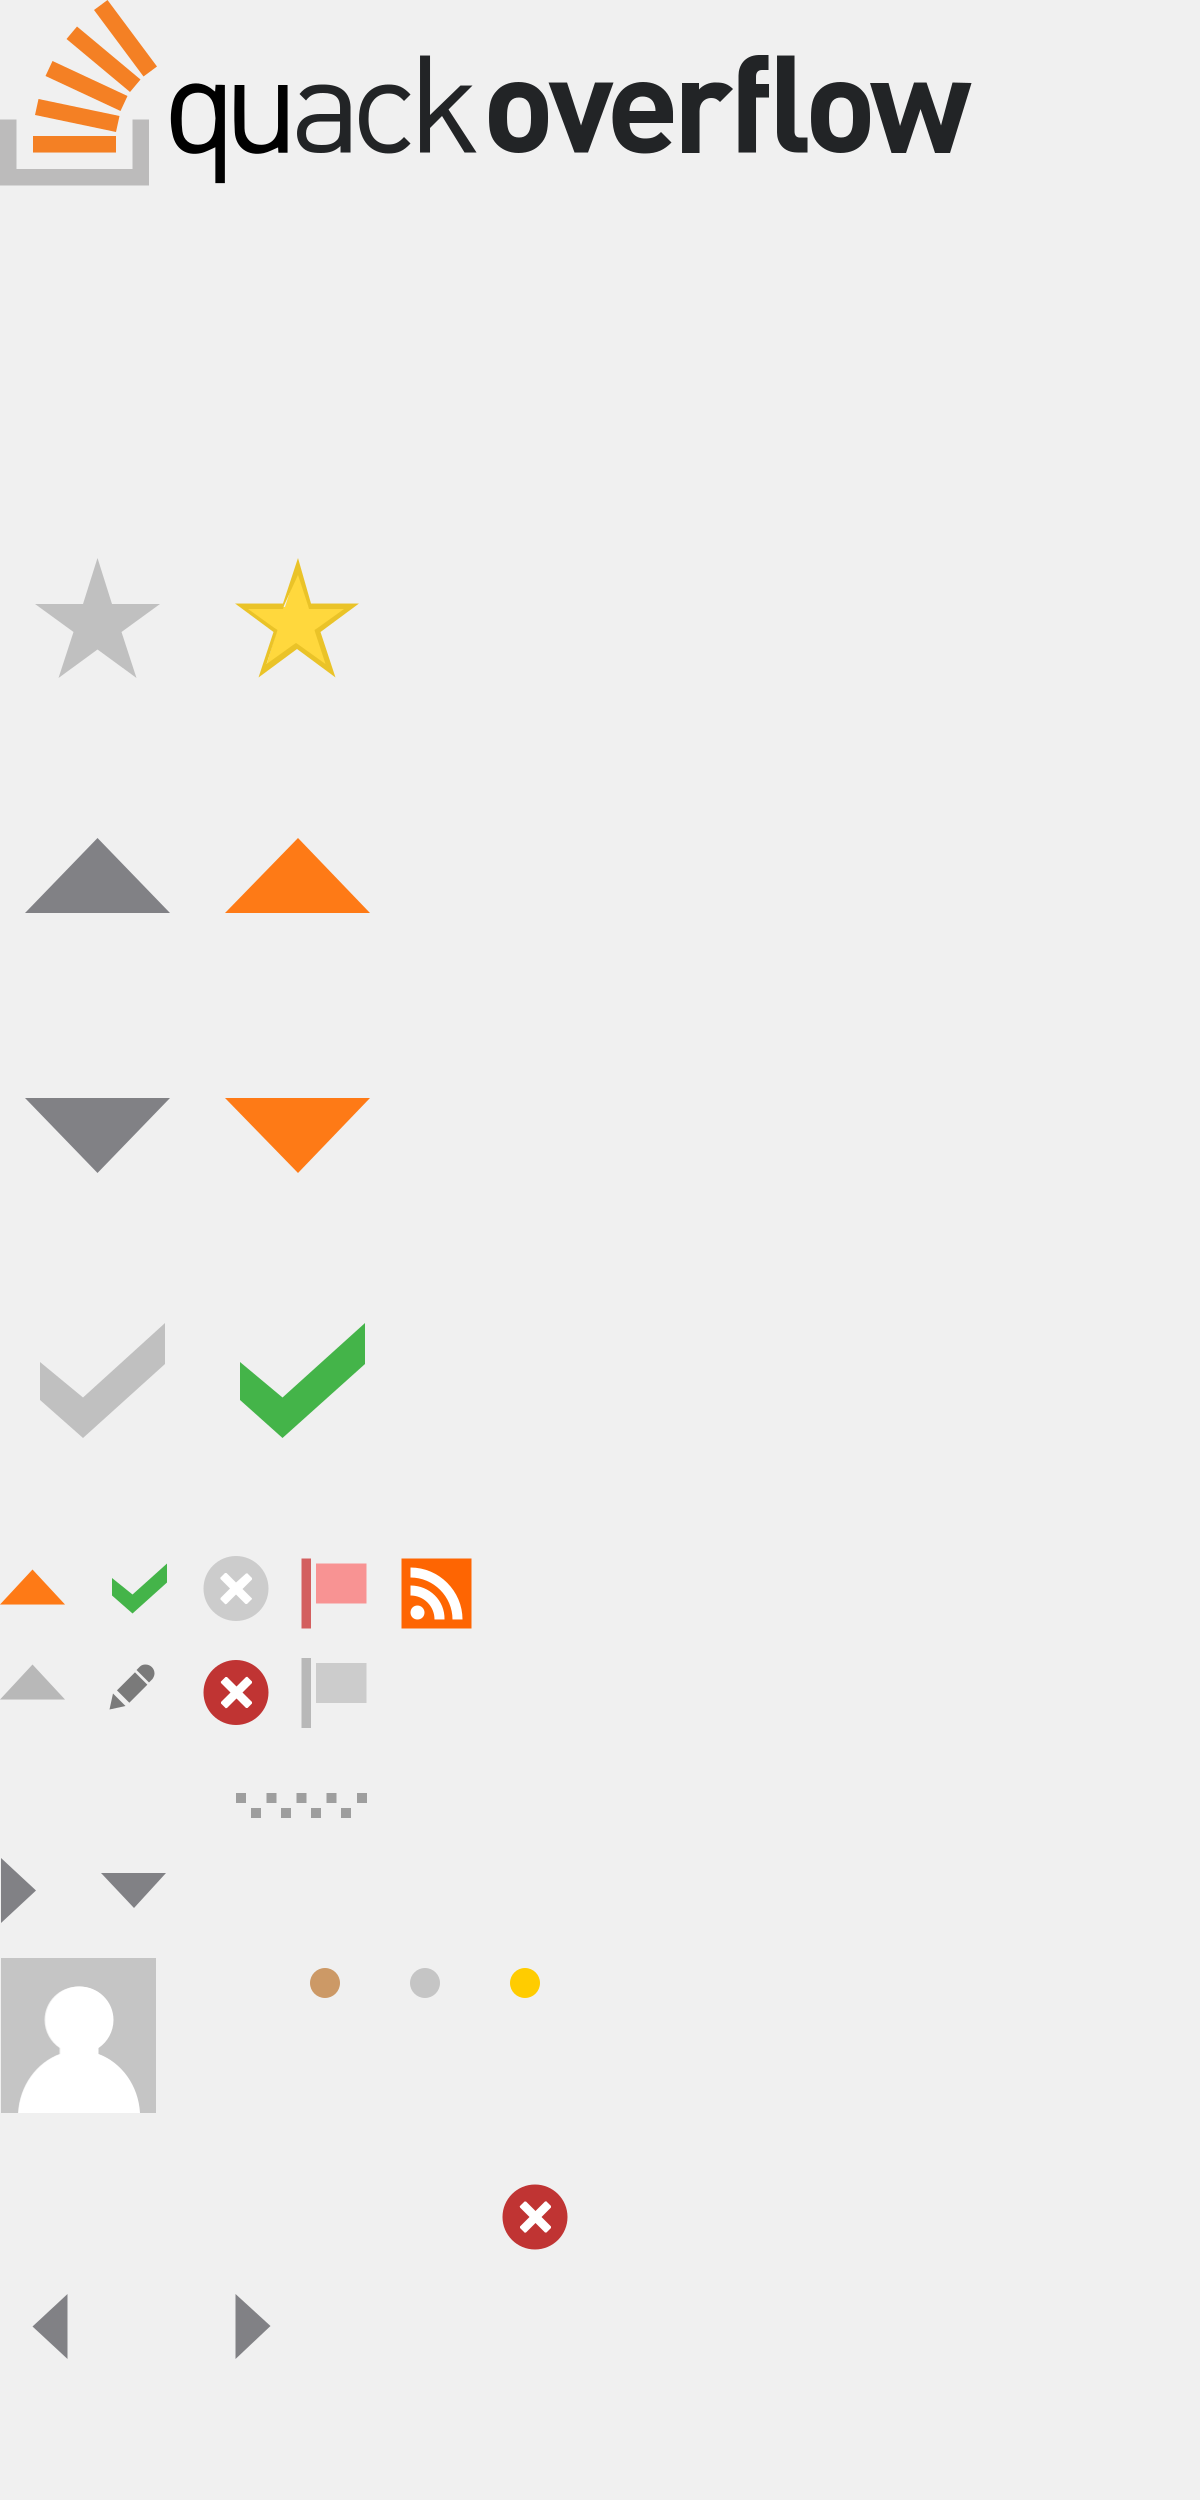
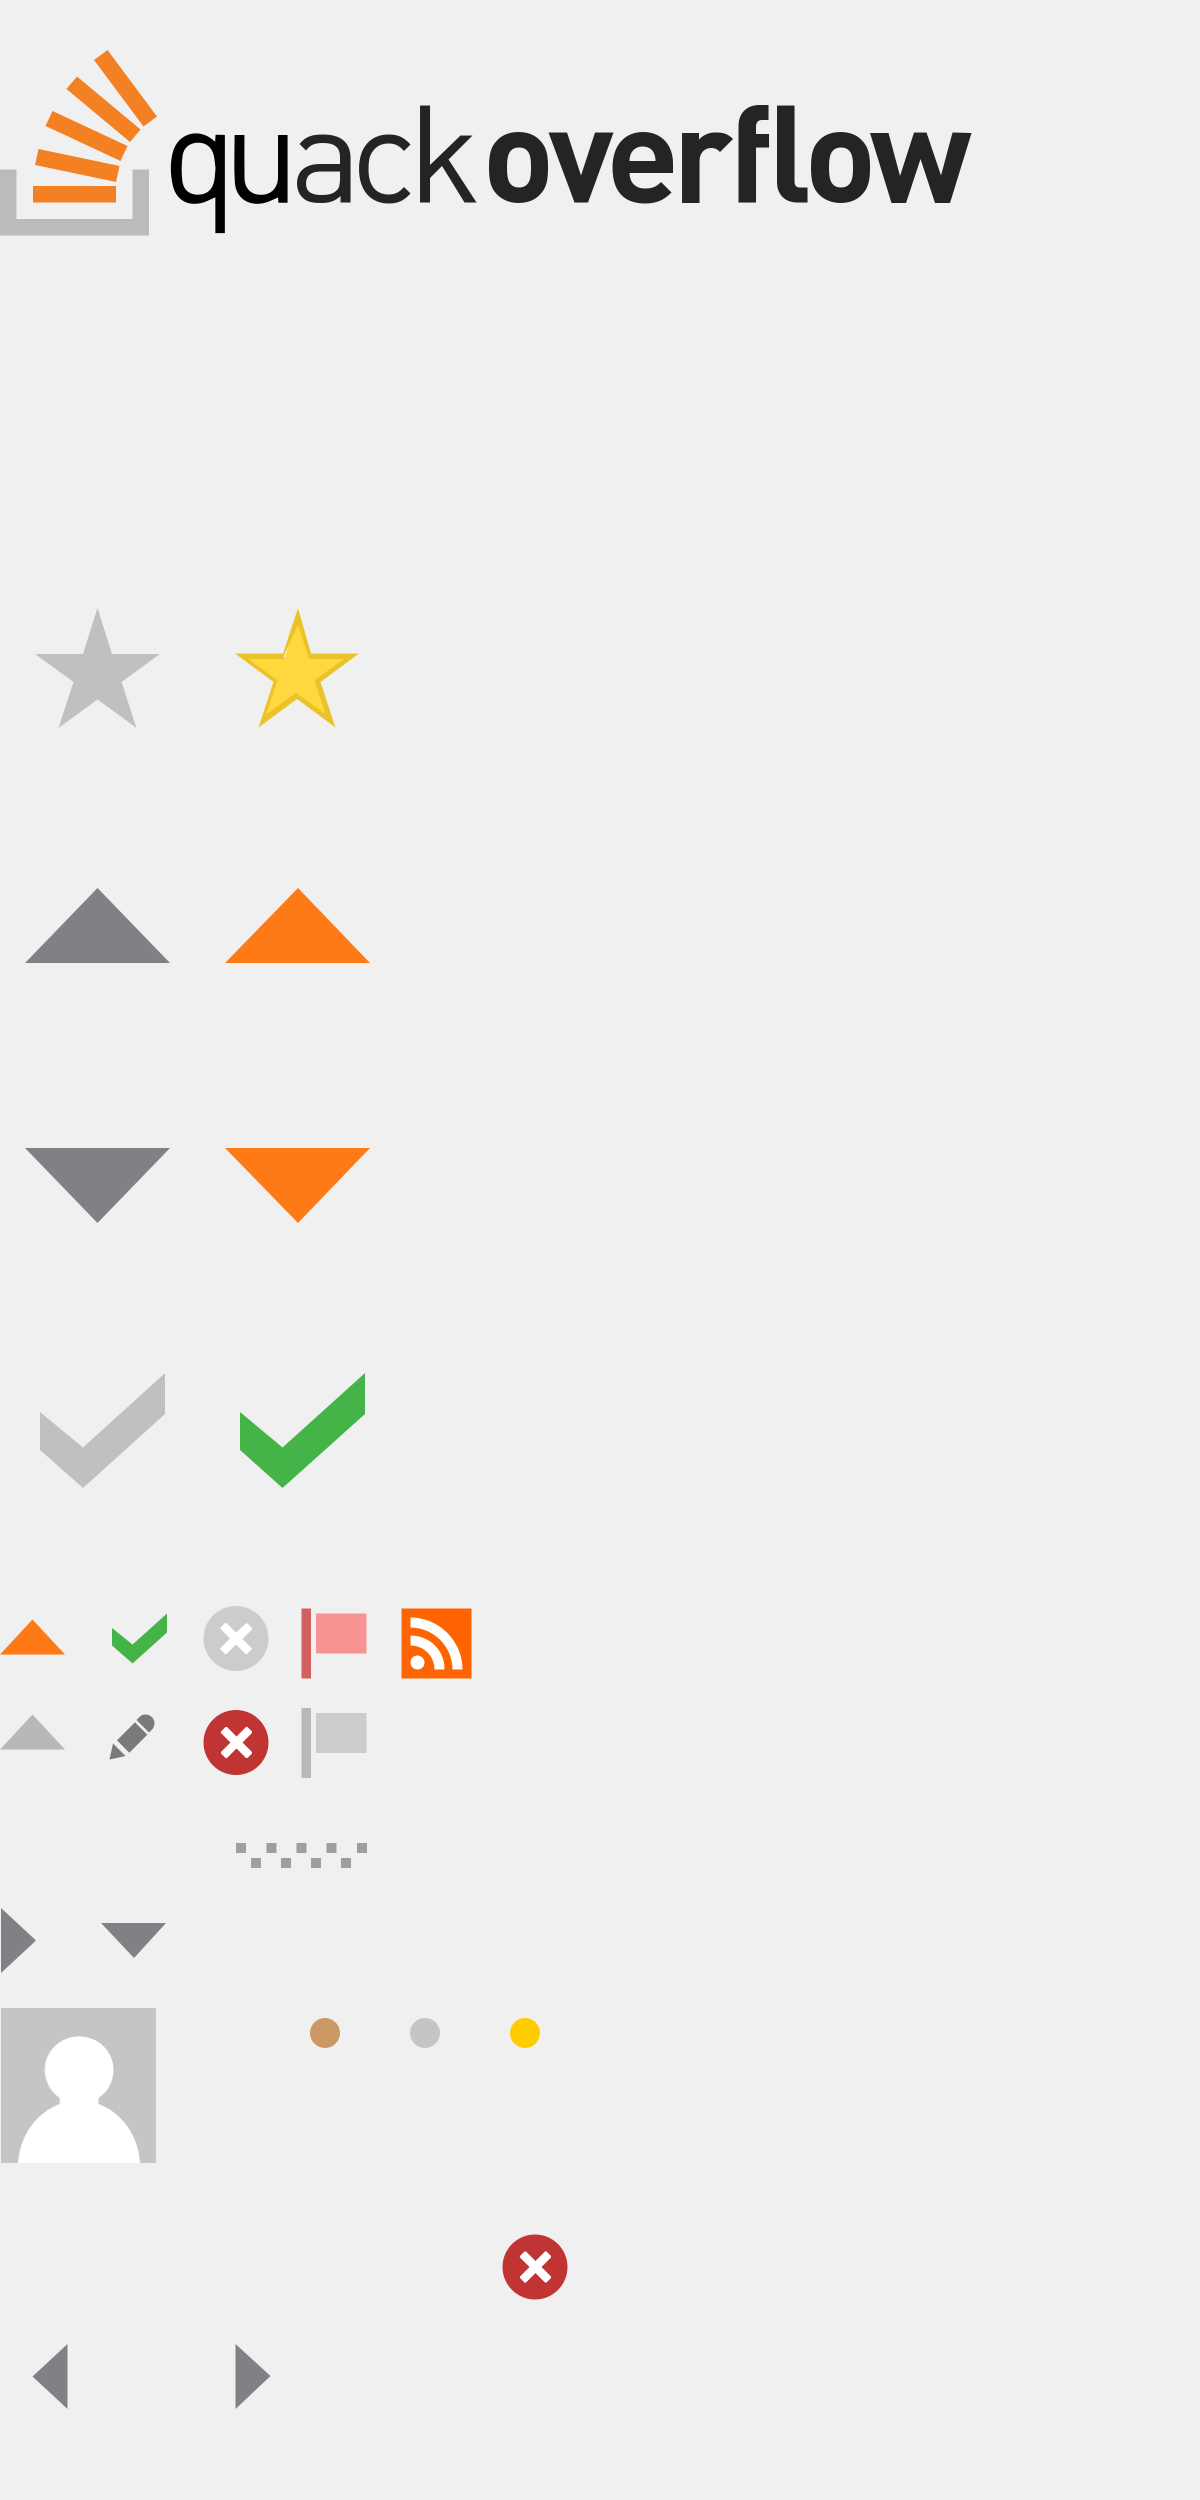
<svg xmlns="http://www.w3.org/2000/svg" width="240" height="500">
  <g>
    <g id="svg_69">
      <g id="Layer_2_1_" />
      <g id="svg_1">
        <g id="svg_2">
-           <polygon id="svg_3" points="48,272.4 48,280 56.5,287.6 73,272.8 73,264.6 56.5,279.5 " fill="#44B449" />
+           <polygon id="svg_3" points="48,282.4 48,290 56.5,297.6 73,282.8 73,274.6 56.5,289.5 " fill="#44B449" />
        </g>
        <g id="svg_4">
-           <polygon id="svg_5" points="22.4,315.6 22.4,319.1 26.5,322.7 33.4,316.5 33.4,312.7 26.5,318.9 " fill="#44B449" />
+           <polygon id="svg_5" points="22.4,325.6 22.4,329.1 26.5,332.7 33.4,326.5 33.4,322.7 26.5,328.9 " fill="#44B449" />
        </g>
        <g id="svg_6">
-           <polygon id="svg_7" points="8,272.4 8,280 16.6,287.6 33,272.8 33,264.6 16.6,279.5 " fill="#C0C0C0" />
+           <polygon id="svg_7" points="8,282.4 8,290 16.6,297.6 33,282.8 33,274.6 16.6,289.5 " fill="#C0C0C0" />
        </g>
-         <polygon id="svg_8" points="45,182.6 74,182.6 59.6,167.6 " fill="#FE7A16" />
-         <polygon id="svg_9" points="5,182.6 34,182.6 19.5,167.6 " fill="#818185" />
-         <polygon id="svg_10" points="59.6,234.6 74,219.6 45,219.6 " fill="#FE7A16" />
-         <polygon id="svg_11" points="6.5,313.9 0,320.9 13,320.9 " fill="#FE7A16" />
-         <polygon id="svg_12" points="7.2,378.1 0.2,371.6 0.2,384.6 " fill="#818185" />
-         <polygon id="svg_13" points="54.1,465.2 47.1,458.8 47.1,471.8 " fill="#818185" />
-         <polygon id="svg_14" points="6.5,465.3 13.5,471.8 13.5,458.8 " fill="#818185" />
-         <polygon id="svg_15" points="26.8,381.6 33.2,374.6 20.2,374.6 " fill="#818185" />
-         <polygon id="svg_16" points="6.5,332.9 0,339.9 13,339.9 " fill="#B8B8B8" />
-         <polygon id="svg_17" points="19.5,234.6 34,219.6 5,219.6 " fill="#818185" />
+         <polygon id="svg_8" points="45,192.6 74,192.6 59.6,177.6 " fill="#FE7A16" />
+         <polygon id="svg_9" points="5,192.6 34,192.6 19.5,177.6 " fill="#818185" />
+         <polygon id="svg_10" points="59.6,244.6 74,229.6 45,229.6 " fill="#FE7A16" />
+         <polygon id="svg_11" points="6.5,323.9 0,330.9 13,330.9 " fill="#FE7A16" />
+         <polygon id="svg_12" points="7.2,388.1 0.2,381.6 0.2,394.6 " fill="#818185" />
+         <polygon id="svg_13" points="54.1,475.2 47.1,468.8 47.1,481.8 " fill="#818185" />
+         <polygon id="svg_14" points="6.5,475.3 13.5,481.8 13.5,468.8 " fill="#818185" />
+         <polygon id="svg_15" points="26.8,391.6 33.2,384.6 20.2,384.6 " fill="#818185" />
+         <polygon id="svg_16" points="6.5,342.9 0,349.9 13,349.9 " fill="#B8B8B8" />
+         <polygon id="svg_17" points="19.5,244.6 34,229.6 5,229.6 " fill="#818185" />
        <g id="svg_18">
-           <polygon id="svg_19" points="59.6,129.4 52.9,134.3 55.3,126.2 48.7,121.4 57,121.4 59.6,113.3 62.2,121.4 70.5,121.4 63.9,126.2 66.3,134.3 " fill="#FFD83D" />
-           <path id="svg_20" d="m59.6,115l2,6.1l0.2,0.7h0.7h6.3l-5.3,3.8l-0.6,0.4l0.2,0.7l2,6.1l-5.3,-3.8l-0.6,-0.4l-0.6,0.4l-5.3,3.8l2,-6.1l0.2,-0.7l-0.6,-0.4l-5.3,-3.8h6.3h0.7l0.2,-0.7l2.8,-6.1m0,-3.4l-3,9.1h-9.6l7.7,5.7l-3,9.1l7.7,-5.7l7.7,5.7l-3,-9.1l7.7,-5.7h-9.6l-2.6,-9.1l0,0z" fill="#EAC328" />
+           <polygon id="svg_19" points="59.6,139.4 52.9,144.3 55.3,136.2 48.7,131.4 57,131.4 59.6,123.3 62.2,131.4 70.5,131.4 63.9,136.2 66.3,144.3 " fill="#FFD83D" />
+           <path id="svg_20" d="m59.6,125l2,6.1l0.2,0.7h0.7h6.3l-5.3,3.8l-0.6,0.4l0.2,0.7l2,6.1l-5.3,-3.8l-0.6,-0.4l-0.6,0.4l-5.3,3.8l2,-6.1l0.2,-0.7l-0.6,-0.4l-5.3,-3.8h6.3h0.7l0.2,-0.7l2.8,-6.1m0,-3.4l-3,9.1h-9.6l7.7,5.7l-3,9.1l7.7,-5.7l7.7,5.7l-3,-9.1l7.7,-5.7h-9.6l-2.6,-9.1l0,0z" fill="#EAC328" />
        </g>
        <g id="svg_21">
-           <polygon id="svg_22" points="19.5,111.6 22.4,120.8 32,120.8 24.3,126.4 27.3,135.6 19.5,129.9 11.7,135.6 14.7,126.4 7,120.8 16.6,120.8 " fill="#C0C0C0" />
+           <polygon id="svg_22" points="19.5,121.6 22.4,130.8 32,130.8 24.3,136.4 27.3,145.6 19.5,139.9 11.7,145.6 14.7,136.4 7,130.8 16.6,130.8 " fill="#C0C0C0" />
        </g>
-         <circle id="svg_23" r="3" cy="396.6" cx="65" fill="#CC9966" />
-         <circle id="svg_24" r="3" cy="396.6" cx="85" fill="#C5C5C5" />
-         <circle id="svg_25" r="3" cy="396.6" cx="105" fill="#FFCC00" />
-         <rect id="svg_26" height="2" width="2" fill="#9E9E9E" y="358.6" x="47.2" />
-         <rect id="svg_27" height="2" width="2" fill="#9E9E9E" y="361.6" x="50.2" />
-         <rect id="svg_28" height="2" width="2" fill="#9E9E9E" y="361.6" x="56.2" />
-         <rect id="svg_29" height="2" width="2" fill="#9E9E9E" y="361.6" x="62.2" />
-         <rect id="svg_30" height="2" width="2" fill="#9E9E9E" y="361.6" x="68.2" />
-         <rect id="svg_31" height="2" width="2" fill="#9E9E9E" y="358.6" x="53.3" />
-         <rect id="svg_32" height="2" width="2" fill="#9E9E9E" y="358.6" x="59.3" />
-         <rect id="svg_33" height="2" width="2" fill="#9E9E9E" y="358.6" x="65.3" />
-         <rect id="svg_34" height="2" width="2" fill="#9E9E9E" y="358.6" x="71.4" />
+         <circle id="svg_23" r="3" cy="406.6" cx="65" fill="#CC9966" />
+         <circle id="svg_24" r="3" cy="406.6" cx="85" fill="#C5C5C5" />
+         <circle id="svg_25" r="3" cy="406.6" cx="105" fill="#FFCC00" />
+         <rect id="svg_26" height="2" width="2" fill="#9E9E9E" y="368.6" x="47.2" />
+         <rect id="svg_27" height="2" width="2" fill="#9E9E9E" y="371.6" x="50.2" />
+         <rect id="svg_28" height="2" width="2" fill="#9E9E9E" y="371.6" x="56.2" />
+         <rect id="svg_29" height="2" width="2" fill="#9E9E9E" y="371.6" x="62.2" />
+         <rect id="svg_30" height="2" width="2" fill="#9E9E9E" y="371.6" x="68.2" />
+         <rect id="svg_31" height="2" width="2" fill="#9E9E9E" y="368.6" x="53.3" />
+         <rect id="svg_32" height="2" width="2" fill="#9E9E9E" y="368.6" x="59.3" />
+         <rect id="svg_33" height="2" width="2" fill="#9E9E9E" y="368.6" x="65.3" />
+         <rect id="svg_34" height="2" width="2" fill="#9E9E9E" y="368.6" x="71.4" />
        <g id="svg_35">
-           <path id="svg_36" d="m0.2,391.6v31h3.4c0.3,-5.5 3.7,-10.1 8.3,-11.8v-1.2c-1.8,-1.2 -3,-3.3 -3,-5.6c0,-3.7 3,-6.7 6.8,-6.7c3.8,0 6.8,3 6.8,6.7c0,2.3 -1.2,4.399 -3,5.6v1.2c4.6,1.7 8,6.3 8.3,11.8h3.4v-31h-31l0,0z" fill="#C5C5C5" />
-           <path id="svg_37" d="m3.7,422.6h24.3c-0.3,-5.5 -3.7,-10.1 -8.3,-11.8v-1.2c1.8,-1.2 3,-3.3 3,-5.6c0,-3.7 -3,-6.7 -6.8,-6.7c-3.8,0 -6.8,3 -6.8,6.7c0,2.3 1.2,4.399 3,5.6v1.2c-4.6,1.7 -8.1,6.3 -8.4,11.8z" fill="#FFFFFF" />
+           <path id="svg_36" d="m0.2,401.6v31h3.4c0.3,-5.5 3.7,-10.1 8.3,-11.8v-1.2c-1.8,-1.2 -3,-3.3 -3,-5.6c0,-3.7 3,-6.7 6.8,-6.7c3.8,0 6.8,3 6.8,6.7c0,2.3 -1.2,4.399 -3,5.6v1.2c4.6,1.7 8,6.3 8.3,11.8h3.4v-31h-31l0,0z" fill="#C5C5C5" />
+           <path id="svg_37" d="m3.7,432.6h24.3c-0.3,-5.5 -3.7,-10.1 -8.3,-11.8v-1.2c1.8,-1.2 3,-3.3 3,-5.6c0,-3.7 -3,-6.7 -6.8,-6.7c-3.8,0 -6.8,3 -6.8,6.7c0,2.3 1.2,4.399 3,5.6v1.2c-4.6,1.7 -8.1,6.3 -8.4,11.8z" fill="#FFFFFF" />
        </g>
        <g id="svg_38">
-           <rect id="svg_39" height="14" width="1.9" fill="#B8B8B8" y="331.6" x="60.3" />
-           <rect id="svg_40" height="8" width="10.1" fill="#CCCCCC" y="332.6" x="63.2" />
+           <rect id="svg_39" height="14" width="1.9" fill="#B8B8B8" y="341.6" x="60.3" />
+           <rect id="svg_40" height="8" width="10.1" fill="#CCCCCC" y="342.6" x="63.2" />
        </g>
        <g id="svg_41">
-           <rect id="svg_42" height="14" width="1.9" fill="#D35F5F" y="311.7" x="60.3" />
-           <rect id="svg_43" height="8" width="10.1" fill="#F89393" y="312.7" x="63.2" />
+           <rect id="svg_42" height="14" width="1.9" fill="#D35F5F" y="321.7" x="60.3" />
+           <rect id="svg_43" height="8" width="10.1" fill="#F89393" y="322.7" x="63.2" />
        </g>
        <g id="svg_44">
-           <rect id="svg_45" height="14" width="14" fill="#FE6502" y="311.7" x="80.3" />
-           <path id="svg_46" d="m83.5,321.1c-0.8,0 -1.4,0.6 -1.4,1.4c0,0.8 0.6,1.399 1.4,1.399s1.4,-0.6 1.4,-1.399c0,-0.7 -0.6,-1.4 -1.4,-1.4zm-1.4,-4v2c1.3,0 2.5,0.5 3.4,1.4c0.9,0.899 1.4,2.1 1.4,3.399h2c0.1,-3.799 -3,-6.799 -6.8,-6.799zm0,-3.6v2c4.6,0 8.4,3.8 8.4,8.399h2c0,-5.699 -4.7,-10.399 -10.4,-10.399z" fill="#FFFFFF" />
+           <rect id="svg_45" height="14" width="14" fill="#FE6502" y="321.7" x="80.3" />
+           <path id="svg_46" d="m83.5,331.1c-0.8,0 -1.4,0.6 -1.4,1.4c0,0.8 0.6,1.399 1.4,1.399s1.4,-0.6 1.4,-1.399c0,-0.7 -0.6,-1.4 -1.4,-1.4zm-1.4,-4v2c1.3,0 2.5,0.5 3.4,1.4c0.9,0.899 1.4,2.1 1.4,3.399h2c0.1,-3.799 -3,-6.799 -6.8,-6.799zm0,-3.6v2c4.6,0 8.4,3.8 8.4,8.399h2c0,-5.699 -4.7,-10.399 -10.4,-10.399z" fill="#FFFFFF" />
        </g>
        <g id="svg_47">
-           <polygon id="svg_48" points="22.6,338.7 21.9,341.9 25.1,341.2 " fill="#7A7A7A" />
-           <rect id="svg_49" height="5.1" width="3.5" fill="#7A7A7A" transform="matrix(0.7072,0.707,-0.707,0.7072,262.1956,86.7094) " y="341.505" x="8.829" />
-           <path id="svg_50" d="m29.1,332.9c-0.4,0 -0.8,0.101 -1.1,0.4l-0.7,0.7l2.5,2.5l0.7,-0.7c0.2,-0.3 0.4,-0.7 0.4,-1.101c0,-0.999 -0.8,-1.799 -1.8,-1.799z" fill="#7A7A7A" />
+           <polygon id="svg_48" points="22.6,348.7 21.9,351.9 25.1,351.2 " fill="#7A7A7A" />
+           <rect id="svg_49" height="5.1" width="3.5" fill="#7A7A7A" transform="matrix(0.7072,0.707,-0.707,0.7072,262.1956,86.7094) " y="348.578" x="15.899" />
+           <path id="svg_50" d="m29.1,342.9c-0.4,0 -0.8,0.101 -1.1,0.4l-0.7,0.7l2.5,2.5l0.7,-0.7c0.2,-0.3 0.4,-0.7 0.4,-1.101c0,-0.999 -0.8,-1.799 -1.8,-1.799z" fill="#7A7A7A" />
        </g>
        <g id="svg_51">
-           <circle id="svg_52" r="6.5" cy="443.4" cx="107" fill="#C03433" />
-           <path id="svg_53" d="m110.2,445.3l0,0l-1.9,-1.9l1.9,-1.899l0,0c0,0 0,0 0,-0.101c0,-0.1 0,-0.2 0,-0.2l-0.9,-0.899c-0.1,-0.101 -0.1,-0.101 -0.2,0h-0.1l0,0l-1.9,1.899l-1.9,-1.899l0,0c0,0 0,0 -0.1,0s-0.2,0 -0.2,0l-0.9,0.899c-0.1,0.101 -0.1,0.101 0,0.2v0.101l0,0l1.9,1.899l-1.9,1.9l0,0c0,0 0,0 0,0.1c0,0.101 0,0.2 0,0.2l0.9,0.9c0.1,0.1 0.1,0.1 0.2,0h0.1l0,0l1.9,-1.9l1.9,1.9l0,0c0,0 0,0 0.1,0s0.2,0 0.2,0l0.9,-0.9c0,0 0,-0.1 0,-0.3c0,0.1 0,0.1 0,0z" fill="#FFFFFF" />
+           <circle id="svg_52" r="6.5" cy="453.4" cx="107" fill="#C03433" />
+           <path id="svg_53" d="m110.2,455.3l0,0l-1.9,-1.9l1.9,-1.899l0,0c0,0 0,0 0,-0.101c0,-0.1 0,-0.2 0,-0.2l-0.9,-0.899c-0.1,-0.101 -0.1,-0.101 -0.2,0h-0.1l0,0l-1.9,1.899l-1.9,-1.899l0,0c0,0 0,0 -0.1,0s-0.2,0 -0.2,0l-0.9,0.899c-0.1,0.101 -0.1,0.101 0,0.2v0.101l0,0l1.9,1.899l-1.9,1.9l0,0c0,0 0,0 0,0.1c0,0.101 0,0.2 0,0.2l0.9,0.9c0.1,0.1 0.1,0.1 0.2,0h0.1l0,0l1.9,-1.9l1.9,1.9l0,0c0,0 0,0 0.1,0s0.2,0 0.2,0l0.9,-0.9c0,0 0,-0.1 0,-0.3c0,0.1 0,0.1 0,0z" fill="#FFFFFF" />
        </g>
        <g id="svg_54">
-           <circle id="svg_55" r="6.5" cy="338.5" cx="47.2" fill="#C03433" />
-           <path id="svg_56" d="m50.4,340.4l0,0l-1.9,-1.899l1.9,-1.9l0,0c0,0 0,0 0,-0.1c0,-0.101 0,-0.2 0,-0.2l-0.9,-0.9c-0.1,-0.1 -0.1,-0.1 -0.2,0h-0.1l0,0l-1.9,1.9l-1.9,-1.9l0,0c0,0 0,0 -0.1,0c-0.1,0 -0.2,0 -0.2,0l-0.9,0.9c-0.1,0.1 -0.1,0.1 0,0.2v0.1l0,0l1.9,1.9l-1.9,1.899l0,0c0,0 0,0 0,0.101c0,0.1 0,0.199 0,0.199l0.9,0.9c0.1,0.1 0.1,0.1 0.2,0h0.1l0,0l1.9,-1.9l1.9,1.9l0,0c0,0 0,0 0.1,0c0.1,0 0.2,0 0.2,0l0.9,-0.9c0,-0.1 0,-0.2 0,-0.3c0,0.1 0,0 0,0z" fill="#FFFFFF" />
+           <circle id="svg_55" r="6.5" cy="348.5" cx="47.2" fill="#C03433" />
+           <path id="svg_56" d="m50.4,350.4l0,0l-1.9,-1.899l1.9,-1.9l0,0c0,0 0,0 0,-0.1c0,-0.101 0,-0.2 0,-0.2l-0.9,-0.9c-0.1,-0.1 -0.1,-0.1 -0.2,0h-0.1l0,0l-1.9,1.9l-1.9,-1.9l0,0c0,0 0,0 -0.1,0c-0.1,0 -0.2,0 -0.2,0l-0.9,0.9c-0.1,0.1 -0.1,0.1 0,0.2v0.1l0,0l1.9,1.9l-1.9,1.899l0,0c0,0 0,0 0,0.101c0,0.1 0,0.199 0,0.199l0.9,0.9c0.1,0.1 0.1,0.1 0.2,0h0.1l0,0l1.9,-1.9l1.9,1.9l0,0c0,0 0,0 0.1,0c0.1,0 0.2,0 0.2,0l0.9,-0.9c0,-0.1 0,-0.2 0,-0.3c0,0.1 0,0 0,0z" fill="#FFFFFF" />
        </g>
        <g id="svg_57">
-           <circle id="svg_58" r="6.5" cy="317.7" cx="47.2" fill="#CCCCCC" />
-           <path id="svg_59" d="m50.4,319.7l0,0l-1.9,-1.899l1.9,-1.9l0,0c0,0 0,0 0,-0.1c0,-0.101 0,-0.2 0,-0.2l-0.9,-0.9c-0.1,-0.1 -0.1,-0.1 -0.2,0h-0.1l0,0l-2,1.801l-1.9,-1.9l0,0c0,0 0,0 -0.1,0c-0.1,0 -0.2,0 -0.2,0l-0.9,0.9c-0.1,0.1 -0.1,0.1 0,0.199v0.101l0,0l1.9,1.898l-1.9,1.9l0,0c0,0 0,0 0,0.1c0,0.101 0,0.2 0,0.2l0.9,0.9c0.1,0.1 0.1,0.1 0.2,0h0.1l0,0l1.9,-1.9l1.9,1.9l0,0c0,0 0,0 0.1,0c0.1,0 0.2,0 0.2,0l0.9,-0.9c0.1,-0 0.1,-0.1 0.1,-0.2l0,0z" fill="#FFFFFF" />
+           <circle id="svg_58" r="6.5" cy="327.7" cx="47.2" fill="#CCCCCC" />
+           <path id="svg_59" d="m50.4,329.7l0,0l-1.9,-1.899l1.9,-1.9l0,0c0,0 0,0 0,-0.1c0,-0.101 0,-0.2 0,-0.2l-0.9,-0.9c-0.1,-0.1 -0.1,-0.1 -0.2,0h-0.1l0,0l-2,1.801l-1.9,-1.9l0,0c0,0 0,0 -0.1,0c-0.1,0 -0.2,0 -0.2,0l-0.9,0.9c-0.1,0.1 -0.1,0.1 0,0.199v0.101l0,0l1.9,1.898l-1.9,1.9l0,0c0,0 0,0 0,0.1c0,0.101 0,0.2 0,0.2l0.9,0.9c0.1,0.1 0.1,0.1 0.2,0h0.1l0,0l1.9,-1.9l1.9,1.9l0,0c0,0 0,0 0.1,0c0.1,0 0.2,0 0.2,0l0.9,-0.9c0.1,-0 0.1,-0.1 0.1,-0.2l0,0z" fill="#FFFFFF" />
        </g>
        <g id="svg_60">
-           <path id="svg_61" d="m64.605,16.9c-2.2,0 -3.5,0.4 -4.7,1.9l1.3,1.3c0.8,-1.1 1.7,-1.5 3.4,-1.5c2.5,0 3.4,1 3.4,2.9v1.3h-4c-3,0 -4.6,1.5 -4.6,3.9c0,1.1 0.4,2.1 1,2.7c0.8,0.9 1.9,1.2 3.8,1.2c1.8,0 2.8,-0.4 3.9,-1.4v1.3h2v-9.1c-0.1,-2.9 -1.9,-4.5 -5.5,-4.5zm3.4,8.9c0,1.1 -0.2,1.9 -0.7,2.3c-0.8,0.8 -1.9,0.9 -3,0.9c-2.1,0 -3.1,-0.7 -3.1,-2.3s1,-2.4 3,-2.4h3.8v1.5l0,0zm9.7,-7.1c1.3,0 2.1,0.4 3.1,1.5l1.3,-1.3c-1.4,-1.5 -2.5,-2 -4.4,-2c-3.4,0 -5.9,2.3 -5.9,6.9c0,4.6 2.6,6.9 5.9,6.9c1.9,0 3,-0.5 4.4,-2l-1.3,-1.3c-1,1.1 -1.8,1.5 -3.1,1.5c-1.3,0 -2.4,-0.5 -3.1,-1.5c-0.6,-0.9 -0.9,-1.9 -0.9,-3.6c0,-1.7 0.2,-2.7 0.9,-3.6c0.7,-1 1.8,-1.5 3.1,-1.5zm16.8,-1.6h-2.4l-6.1,5.9v-11.9h-2v19.4h2v-4.9l2.4,-2.4l4.5,7.3h2.4l-5.6,-8.6l4.8,-4.8zm9.2,-0.7c-2.1,0 -3.5,0.8 -4.3,1.7c-1.3,1.3 -1.6,2.9 -1.6,5.4s0.3,4.1 1.6,5.4c0.9,0.9 2.3,1.7 4.3,1.7c2.1,0 3.5,-0.8 4.3,-1.7c1.3,-1.3 1.6,-2.9 1.6,-5.4s-0.3,-4.1 -1.6,-5.4c-0.8,-0.9 -2.2,-1.7 -4.3,-1.7zm1.7,10.5c-0.4,0.4 -0.9,0.6 -1.6,0.6c-0.7,0 -1.2,-0.2 -1.6,-0.6c-0.7,-0.7 -0.8,-2 -0.8,-3.4s0.1,-2.7 0.8,-3.4c0.4,-0.4 0.9,-0.6 1.6,-0.6c0.7,0 1.2,0.2 1.6,0.6c0.7,0.7 0.8,1.9 0.8,3.4s-0.1,2.7 -0.8,3.4zm13.6,-10.4l-2.8,8.6l-2.8,-8.6h-3.7l5.2,14h2.7l5.1,-14h-3.7l0,0zm9.599,-0.1c-3.6,0 -6.1,2.6 -6.1,7.1c0,5.7 3.2,7.2 6.5,7.2c2.5,0 3.9,-0.8 5.3,-2.2l-2.1,-2.1c-0.9,0.9 -1.601,1.3 -3.2,1.3c-2,0 -3.1,-1.3 -3.1,-3.1h8.699v-1.6c0.102,-3.8 -2.098,-6.6 -5.999,-6.6zm-2.699,5.8c0,-0.6 0.1,-1 0.3,-1.5c0.399,-0.8 1.2,-1.4 2.3,-1.4c1.2,0 2,0.6 2.3,1.4c0.2,0.5 0.3,0.9 0.3,1.5h-5.2l0,0zm13.9,-4.3v-1.3h-3.399v14h3.5v-8.4c0,-1.8 1.199,-2.6 2.3,-2.6c0.899,0 1.3,0.3 1.8,0.8l2.6,-2.6c-1,-1 -1.899,-1.3 -3.3,-1.3c-1.501,-0.1 -2.801,0.6 -3.501,1.4zm7.9,-2.8v15.4h3.5v-11h2.6v-2.7h-2.6v-1.5c0,-0.8 0.399,-1.3 1.2,-1.3h1.3v-3h-2c-2.8,0.1 -4,2.1 -4,4.1zm20.399,1.3c-2.1,0 -3.5,0.8 -4.3,1.7c-1.3,1.3 -1.6,2.9 -1.6,5.4s0.3,4.1 1.6,5.4c0.9,0.9 2.3,1.7 4.3,1.7c2.101,0 3.5,-0.8 4.301,-1.7c1.3,-1.3 1.6,-2.9 1.6,-5.4s-0.3,-4.1 -1.6,-5.4c-0.801,-0.9 -2.2,-1.7 -4.301,-1.7zm1.701,10.5c-0.399,0.4 -0.899,0.6 -1.6,0.6s-1.2,-0.2 -1.601,-0.6c-0.699,-0.7 -0.8,-2 -0.8,-3.4s0.101,-2.7 0.8,-3.4c0.4,-0.4 0.9,-0.6 1.601,-0.6s1.2,0.2 1.6,0.6c0.7,0.7 0.8,1.9 0.8,3.4s-0.1,2.7 -0.8,3.4zm20.7,-10.4l-2.3,8.6l-2.9,-8.6h-2.5l-2.8,8.7l-2.3,-8.6h-3.7l4.3,14h2.9l2.899,-8.8l2.9,8.8h3l4.3,-14l-3.799,-0.1l0,0zm-31.6,9.8v-15.2h-3.5v15.4c0,2 1.199,4 4.1,4h2v-3h-1.3c-0.9,0.1 -1.3,-0.4 -1.3,-1.2z" fill="#222426" />
-           <polygon id="svg_62" points="26.5,33.8 26.5,23.9 29.8,23.9 29.8,37.1 0,37.1 0,23.9 3.3,23.9 3.3,33.8 " fill="#BCBBBB" />
-           <path id="svg_63" d="m7,23l16.2,3.4l0.7,-3.2l-16.2,-3.4l-0.7,3.2zm2.1,-7.8l15,7l1.4,-3l-15,-7l-1.4,3zm4.2,-7.4l12.7,10.6l2.1,-2.5l-12.7,-10.6l-2.1,2.5zm8.2,-7.8l-2.7,2l9.9,13.3l2.7,-2l-9.9,-13.3zm-14.9,30.5h16.6v-3.3h-16.6v3.3l0,0z" fill="#F48024" />
+           <path id="svg_61" d="m64.605,26.9c-2.2,0 -3.5,0.4 -4.7,1.9l1.3,1.3c0.8,-1.1 1.7,-1.5 3.4,-1.5c2.5,0 3.4,1 3.4,2.9v1.3h-4c-3,0 -4.6,1.5 -4.6,3.9c0,1.1 0.4,2.1 1,2.7c0.8,0.9 1.9,1.2 3.8,1.2c1.8,0 2.8,-0.4 3.9,-1.4v1.3h2v-9.1c-0.1,-2.9 -1.9,-4.5 -5.5,-4.5zm3.4,8.9c0,1.1 -0.2,1.9 -0.7,2.3c-0.8,0.8 -1.9,0.9 -3,0.9c-2.1,0 -3.1,-0.7 -3.1,-2.3s1,-2.4 3,-2.4h3.8v1.5l0,0zm9.7,-7.1c1.3,0 2.1,0.4 3.1,1.5l1.3,-1.3c-1.4,-1.5 -2.5,-2 -4.4,-2c-3.4,0 -5.9,2.3 -5.9,6.9c0,4.6 2.6,6.9 5.9,6.9c1.9,0 3,-0.5 4.4,-2l-1.3,-1.3c-1,1.1 -1.8,1.5 -3.1,1.5c-1.3,0 -2.4,-0.5 -3.1,-1.5c-0.6,-0.9 -0.9,-1.9 -0.9,-3.6c0,-1.7 0.2,-2.7 0.9,-3.6c0.7,-1 1.8,-1.5 3.1,-1.5zm16.8,-1.6h-2.4l-6.1,5.9v-11.9h-2v19.4h2v-4.9l2.4,-2.4l4.5,7.3h2.4l-5.6,-8.6l4.8,-4.8zm9.2,-0.7c-2.1,0 -3.5,0.8 -4.3,1.7c-1.3,1.3 -1.6,2.9 -1.6,5.4s0.3,4.1 1.6,5.4c0.9,0.9 2.3,1.7 4.3,1.7c2.1,0 3.5,-0.8 4.3,-1.7c1.3,-1.3 1.6,-2.9 1.6,-5.4s-0.3,-4.1 -1.6,-5.4c-0.8,-0.9 -2.2,-1.7 -4.3,-1.7zm1.7,10.5c-0.4,0.4 -0.9,0.6 -1.6,0.6c-0.7,0 -1.2,-0.2 -1.6,-0.6c-0.7,-0.7 -0.8,-2 -0.8,-3.4s0.1,-2.7 0.8,-3.4c0.4,-0.4 0.9,-0.6 1.6,-0.6c0.7,0 1.2,0.2 1.6,0.6c0.7,0.7 0.8,1.9 0.8,3.4s-0.1,2.7 -0.8,3.4zm13.6,-10.4l-2.8,8.6l-2.8,-8.6h-3.7l5.2,14h2.7l5.1,-14h-3.7l0,0zm9.599,-0.1c-3.6,0 -6.1,2.6 -6.1,7.1c0,5.7 3.2,7.2 6.5,7.2c2.5,0 3.9,-0.8 5.3,-2.2l-2.1,-2.1c-0.9,0.9 -1.601,1.3 -3.2,1.3c-2,0 -3.1,-1.3 -3.1,-3.1h8.699v-1.6c0.102,-3.8 -2.098,-6.6 -5.999,-6.6zm-2.699,5.8c0,-0.6 0.1,-1 0.3,-1.5c0.399,-0.8 1.2,-1.4 2.3,-1.4c1.2,0 2,0.6 2.3,1.4c0.2,0.5 0.3,0.9 0.3,1.5h-5.2l0,0zm13.9,-4.3v-1.3h-3.399v14h3.5v-8.4c0,-1.8 1.199,-2.6 2.3,-2.6c0.899,0 1.3,0.3 1.8,0.8l2.6,-2.6c-1,-1 -1.899,-1.3 -3.3,-1.3c-1.501,-0.1 -2.801,0.6 -3.501,1.4zm7.9,-2.8v15.4h3.5v-11h2.6v-2.7h-2.6v-1.5c0,-0.8 0.399,-1.3 1.2,-1.3h1.3v-3h-2c-2.8,0.1 -4,2.1 -4,4.1zm20.399,1.3c-2.1,0 -3.5,0.8 -4.3,1.7c-1.3,1.3 -1.6,2.9 -1.6,5.4s0.3,4.1 1.6,5.4c0.9,0.9 2.3,1.7 4.3,1.7c2.101,0 3.5,-0.8 4.301,-1.7c1.3,-1.3 1.6,-2.9 1.6,-5.4s-0.3,-4.1 -1.6,-5.4c-0.801,-0.9 -2.2,-1.7 -4.301,-1.7zm1.701,10.5c-0.399,0.4 -0.899,0.6 -1.6,0.6s-1.2,-0.2 -1.601,-0.6c-0.699,-0.7 -0.8,-2 -0.8,-3.4s0.101,-2.7 0.8,-3.4c0.4,-0.4 0.9,-0.6 1.601,-0.6s1.2,0.2 1.6,0.6c0.7,0.7 0.8,1.9 0.8,3.4s-0.1,2.7 -0.8,3.4zm20.7,-10.4l-2.3,8.6l-2.9,-8.6h-2.5l-2.8,8.7l-2.3,-8.6h-3.7l4.3,14h2.9l2.899,-8.8l2.9,8.8h3l4.3,-14l-3.799,-0.1l0,0zm-31.6,9.8v-15.2h-3.5v15.4c0,2 1.199,4 4.1,4h2v-3h-1.3c-0.9,0.1 -1.3,-0.4 -1.3,-1.2z" fill="#222426" />
+           <polygon id="svg_62" points="26.5,43.8 26.5,33.9 29.8,33.9 29.8,47.1 0,47.1 0,33.9 3.3,33.9 3.3,43.8 " fill="#BCBBBB" />
+           <path id="svg_63" d="m7,33l16.2,3.4l0.7,-3.2l-16.2,-3.4l-0.7,3.2zm2.1,-7.8l15,7l1.4,-3l-15,-7l-1.4,3zm4.2,-7.4l12.7,10.6l2.1,-2.5l-12.7,-10.6l-2.1,2.5zm8.2,-7.8l-2.7,2l9.9,13.3l2.7,-2l-9.9,-13.3zm-14.9,30.5h16.6v-3.3h-16.6v3.3l0,0z" fill="#F48024" />
        </g>
      </g>
      <g id="OoRZWY_1_">
        <g id="svg_64">
-           <path id="svg_65" d="m37.966,36.633c0,-6.588 0,-13.087 0,-19.638c-0.331,-0.015 -0.612,-0.034 -0.893,-0.039c-0.31,-0.007 -0.621,-0.002 -0.962,-0.002c-0.037,0.488 -0.067,0.89 -0.102,1.364c-0.172,-0.123 -0.246,-0.166 -0.308,-0.221c-2.936,-2.646 -7.157,-1.45 -8.146,2.352c-0.559,2.15 -0.494,4.351 -0.031,6.509c0.617,2.873 2.749,4.275 5.635,3.675c0.984,-0.205 1.896,-0.762 2.904,-1.186c0,2.318 0,4.744 0,7.187c0.681,-0.001 1.249,-0.001 1.903,-0.001zm18.645,-19.639c0,0.412 0,0.728 0,1.042c0,2.45 0.014,4.9 -0.004,7.35c-0.018,2.503 -1.761,3.933 -4.224,3.495c-1.471,-0.261 -2.454,-1.47 -2.48,-3.194c-0.041,-2.593 -0.018,-5.188 -0.021,-7.782c0,-0.303 0,-0.607 0,-0.9c-0.728,0 -1.322,0 -1.96,0c0,3.185 -0.156,6.329 0.043,9.451c0.2,3.131 2.663,4.828 5.771,4.172c0.996,-0.21 1.922,-0.755 2.88,-1.147c0.018,0.276 0.042,0.666 0.067,1.072c0.642,0 1.232,0 1.828,0c0,-4.553 0,-9.053 0,-13.559c-0.651,0 -1.218,0 -1.9,0z" fill="none" />
-           <path id="svg_66" d="m44.973,36.633c-0.654,0 -1.222,0 -1.901,0c0,-2.443 0,-4.869 0,-7.187c-1.008,0.423 -1.919,0.98 -2.904,1.186c-2.887,0.601 -5.019,-0.802 -5.635,-3.675c-0.463,-2.158 -0.528,-4.358 0.031,-6.509c0.989,-3.802 5.21,-4.998 8.146,-2.352c0.062,0.056 0.136,0.098 0.308,0.221c0.035,-0.474 0.065,-0.876 0.102,-1.364c0.341,0 0.652,-0.005 0.962,0.002c0.281,0.005 0.562,0.024 0.893,0.039c-0.002,6.552 -0.002,13.051 -0.002,19.639zm-1.873,-12.989c-0.098,-0.758 -0.137,-1.685 -0.349,-2.57c-0.401,-1.672 -1.546,-2.549 -3.138,-2.54c-1.573,0.009 -2.866,0.906 -3.094,2.573c-0.229,1.683 -0.256,3.44 -0.048,5.124c0.225,1.821 1.475,2.726 3.131,2.71c1.772,-0.017 2.903,-0.967 3.252,-2.818c0.142,-0.759 0.157,-1.542 0.246,-2.479z" clip-rule="evenodd" fill-rule="evenodd" />
-           <path id="svg_67" d="m55.61,16.994c0.682,0 1.25,0 1.901,0c0,4.506 0,9.006 0,13.559c-0.596,0 -1.186,0 -1.828,0c-0.025,-0.406 -0.05,-0.795 -0.067,-1.072c-0.958,0.392 -1.884,0.937 -2.88,1.147c-3.108,0.655 -5.571,-1.041 -5.771,-4.172c-0.199,-3.122 -0.043,-6.267 -0.043,-9.451c0.638,0 1.232,0 1.96,0c0,0.293 0,0.597 0,0.9c0.004,2.594 -0.019,5.189 0.021,7.782c0.027,1.725 1.009,2.933 2.48,3.194c2.463,0.438 4.206,-0.992 4.224,-3.495c0.018,-2.45 0.004,-4.9 0.004,-7.35c-0.001,-0.315 -0.001,-0.63 -0.001,-1.042z" clip-rule="evenodd" fill-rule="evenodd" />
-           <path id="svg_68" d="m36.093,23.644c-0.089,0.938 -0.104,1.72 -0.247,2.479c-0.35,1.851 -1.48,2.801 -3.252,2.818c-1.656,0.016 -2.906,-0.889 -3.131,-2.71c-0.208,-1.684 -0.181,-3.441 0.048,-5.124c0.228,-1.667 1.521,-2.563 3.094,-2.573c1.592,-0.009 2.737,0.867 3.138,2.54c0.213,0.885 0.252,1.812 0.35,2.57z" fill="none" clip-rule="evenodd" fill-rule="evenodd" />
+           <path id="svg_65" d="m37.966,46.633c0,-6.588 0,-13.087 0,-19.638c-0.331,-0.015 -0.612,-0.034 -0.893,-0.039c-0.31,-0.007 -0.621,-0.002 -0.962,-0.002c-0.037,0.488 -0.067,0.89 -0.102,1.364c-0.172,-0.123 -0.246,-0.166 -0.308,-0.221c-2.936,-2.646 -7.157,-1.45 -8.146,2.352c-0.559,2.15 -0.494,4.351 -0.031,6.509c0.617,2.873 2.749,4.275 5.635,3.675c0.984,-0.205 1.896,-0.762 2.904,-1.186c0,2.318 0,4.744 0,7.187c0.681,-0.001 1.249,-0.001 1.903,-0.001zm18.645,-19.639c0,0.412 0,0.728 0,1.042c0,2.45 0.014,4.9 -0.004,7.35c-0.018,2.503 -1.761,3.933 -4.224,3.495c-1.471,-0.261 -2.454,-1.47 -2.48,-3.194c-0.041,-2.593 -0.018,-5.188 -0.021,-7.782c0,-0.303 0,-0.607 0,-0.9c-0.728,0 -1.322,0 -1.96,0c0,3.185 -0.156,6.329 0.043,9.451c0.2,3.131 2.663,4.828 5.771,4.172c0.996,-0.21 1.922,-0.755 2.88,-1.147c0.018,0.276 0.042,0.666 0.067,1.072c0.642,0 1.232,0 1.828,0c0,-4.553 0,-9.053 0,-13.559c-0.651,0 -1.218,0 -1.9,0z" fill="none" />
+           <path id="svg_66" d="m44.973,46.633c-0.654,0 -1.222,0 -1.901,0c0,-2.443 0,-4.869 0,-7.187c-1.008,0.423 -1.919,0.98 -2.904,1.186c-2.887,0.601 -5.019,-0.802 -5.635,-3.675c-0.463,-2.158 -0.528,-4.358 0.031,-6.509c0.989,-3.802 5.21,-4.998 8.146,-2.352c0.062,0.056 0.136,0.098 0.308,0.221c0.035,-0.474 0.065,-0.876 0.102,-1.364c0.341,0 0.652,-0.005 0.962,0.002c0.281,0.005 0.562,0.024 0.893,0.039c-0.002,6.552 -0.002,13.051 -0.002,19.639zm-1.873,-12.989c-0.098,-0.758 -0.137,-1.685 -0.349,-2.57c-0.401,-1.672 -1.546,-2.549 -3.138,-2.54c-1.573,0.009 -2.866,0.906 -3.094,2.573c-0.229,1.683 -0.256,3.44 -0.048,5.124c0.225,1.821 1.475,2.726 3.131,2.71c1.772,-0.017 2.903,-0.967 3.252,-2.818c0.142,-0.759 0.157,-1.542 0.246,-2.479z" clip-rule="evenodd" fill-rule="evenodd" />
+           <path id="svg_67" d="m55.61,26.994c0.682,0 1.25,0 1.901,0c0,4.506 0,9.006 0,13.559c-0.596,0 -1.186,0 -1.828,0c-0.025,-0.406 -0.05,-0.795 -0.067,-1.072c-0.958,0.392 -1.884,0.937 -2.88,1.147c-3.108,0.655 -5.571,-1.041 -5.771,-4.172c-0.199,-3.122 -0.043,-6.267 -0.043,-9.451c0.638,0 1.232,0 1.96,0c0,0.293 0,0.597 0,0.9c0.004,2.594 -0.019,5.189 0.021,7.782c0.027,1.725 1.009,2.933 2.48,3.194c2.463,0.438 4.206,-0.992 4.224,-3.495c0.018,-2.45 0.004,-4.9 0.004,-7.35c-0.001,-0.315 -0.001,-0.63 -0.001,-1.042z" clip-rule="evenodd" fill-rule="evenodd" />
+           <path id="svg_68" d="m36.093,33.644c-0.089,0.938 -0.104,1.72 -0.247,2.479c-0.35,1.851 -1.48,2.801 -3.252,2.818c-1.656,0.016 -2.906,-0.889 -3.131,-2.71c-0.208,-1.684 -0.181,-3.441 0.048,-5.124c0.228,-1.667 1.521,-2.563 3.094,-2.573c1.592,-0.009 2.737,0.867 3.138,2.54c0.213,0.885 0.252,1.812 0.35,2.57z" fill="none" clip-rule="evenodd" fill-rule="evenodd" />
        </g>
      </g>
    </g>
  </g>
</svg>
